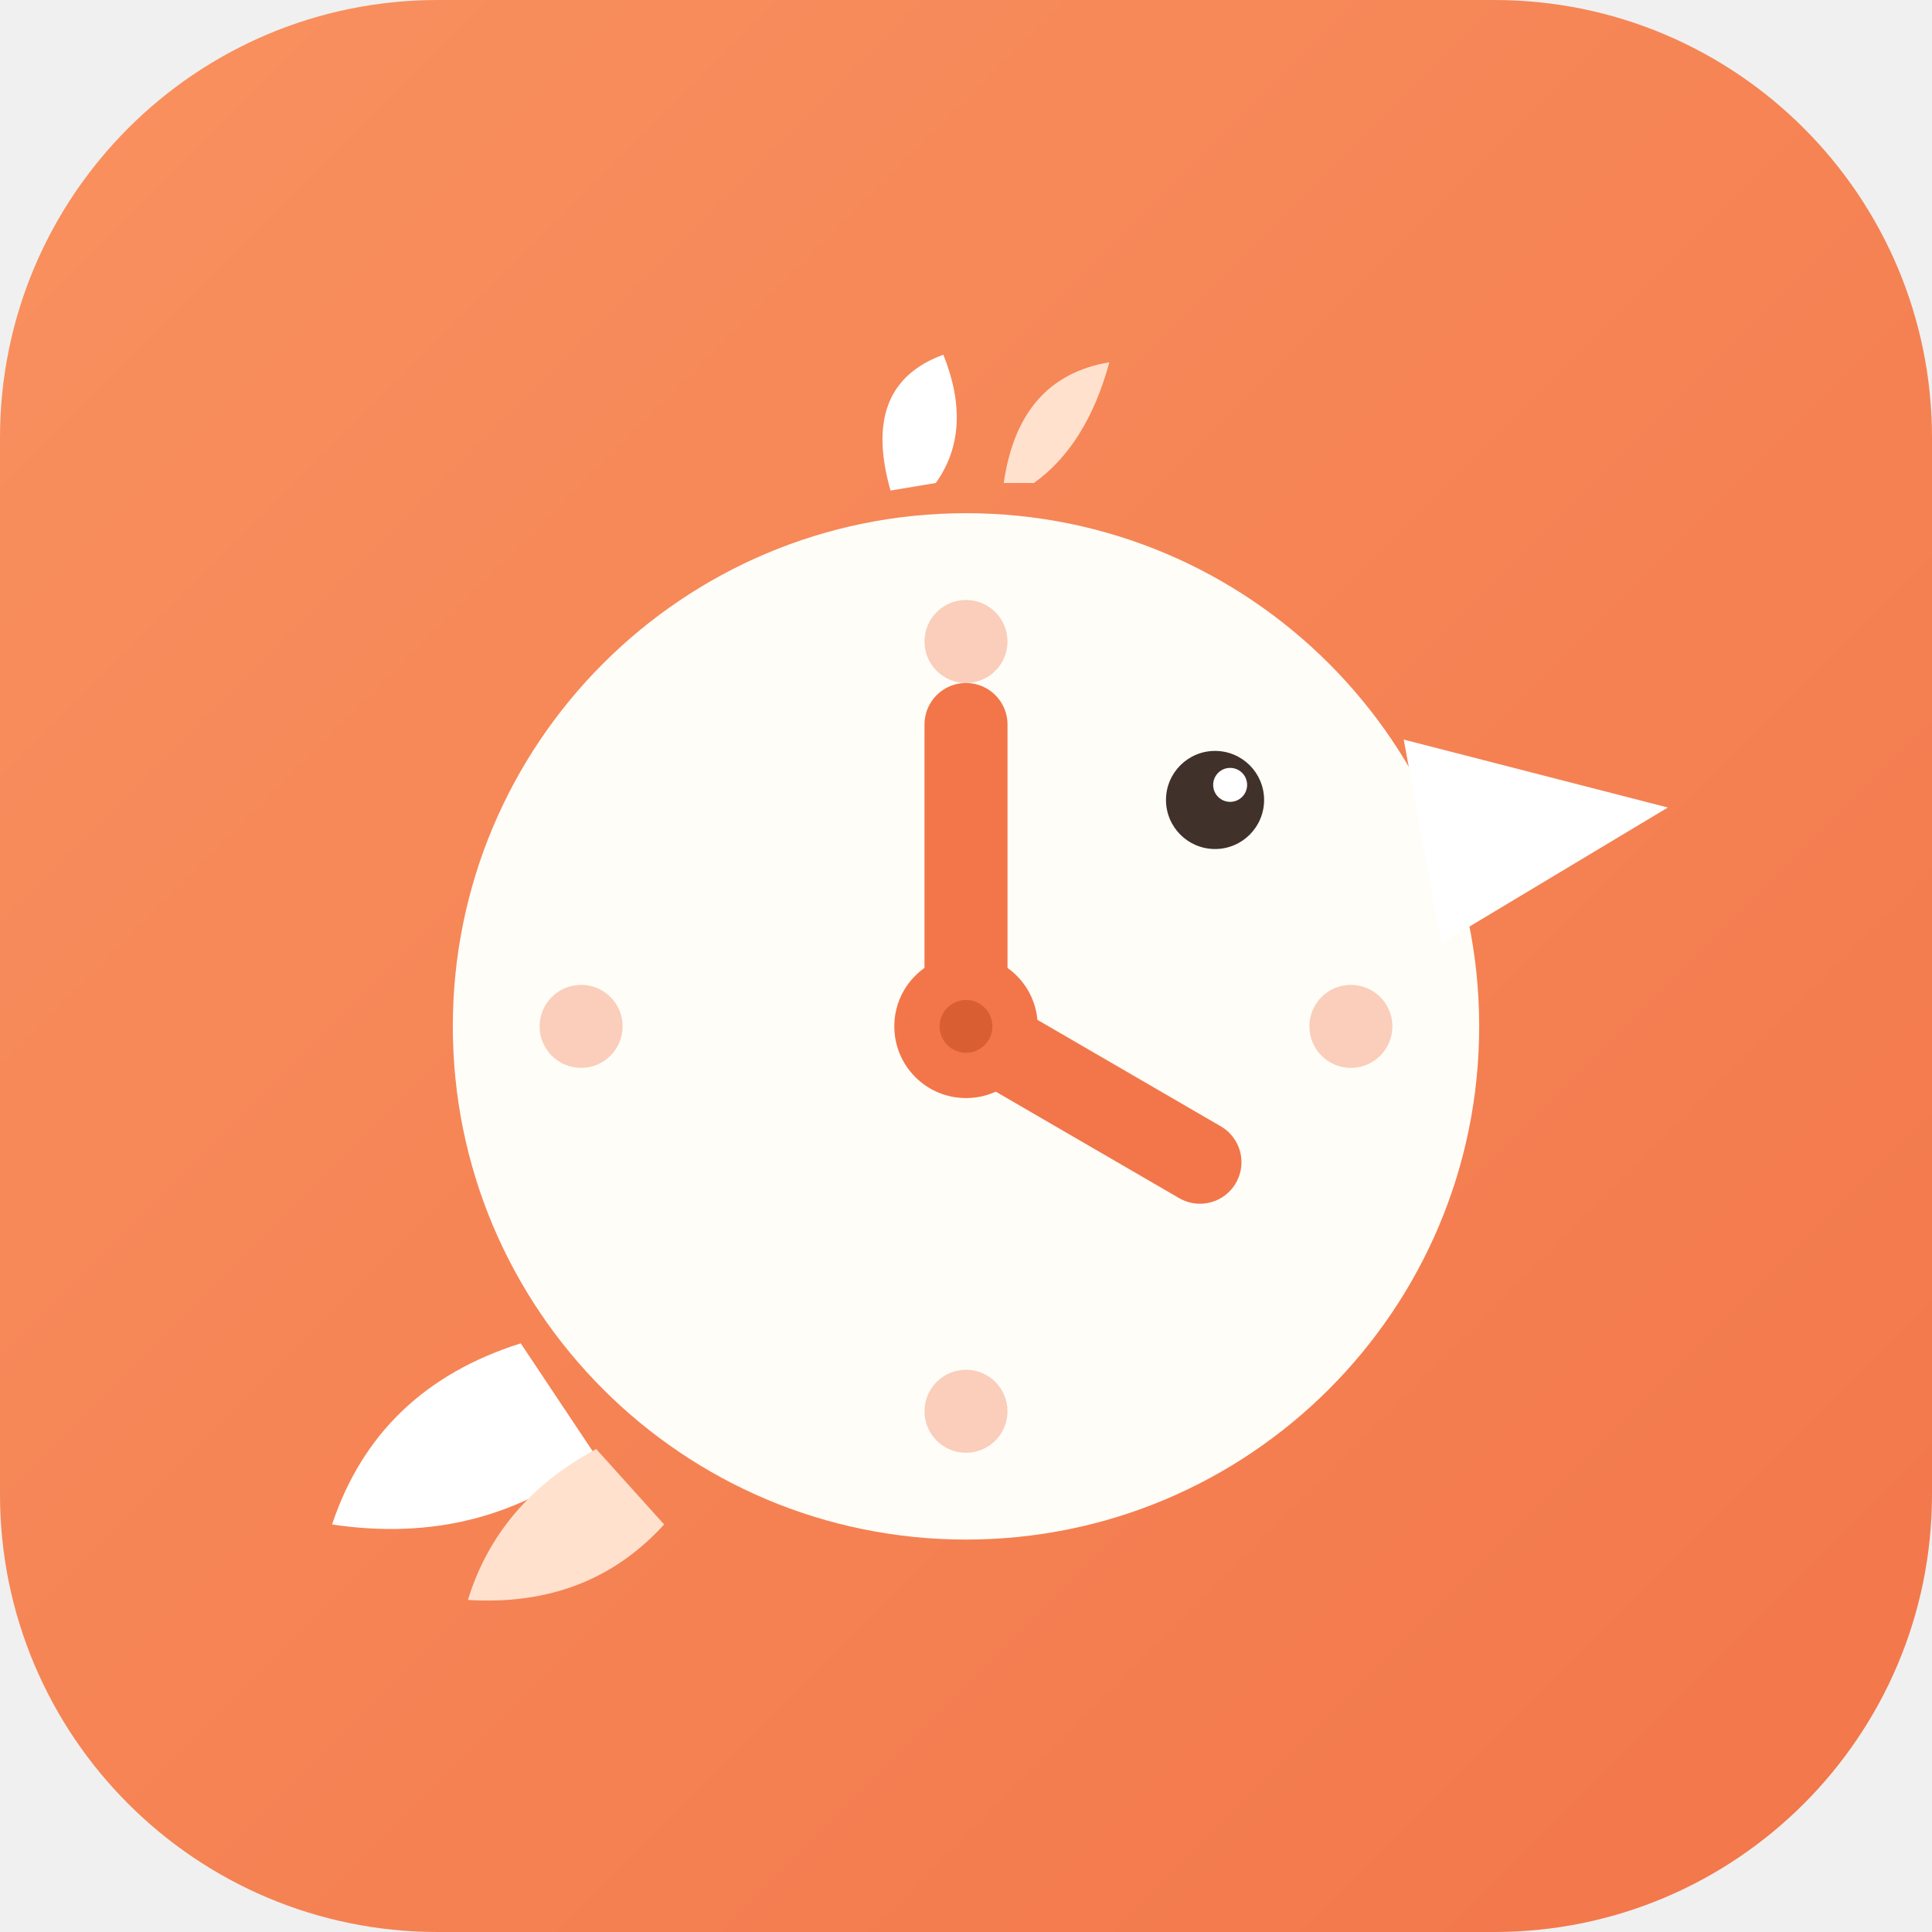
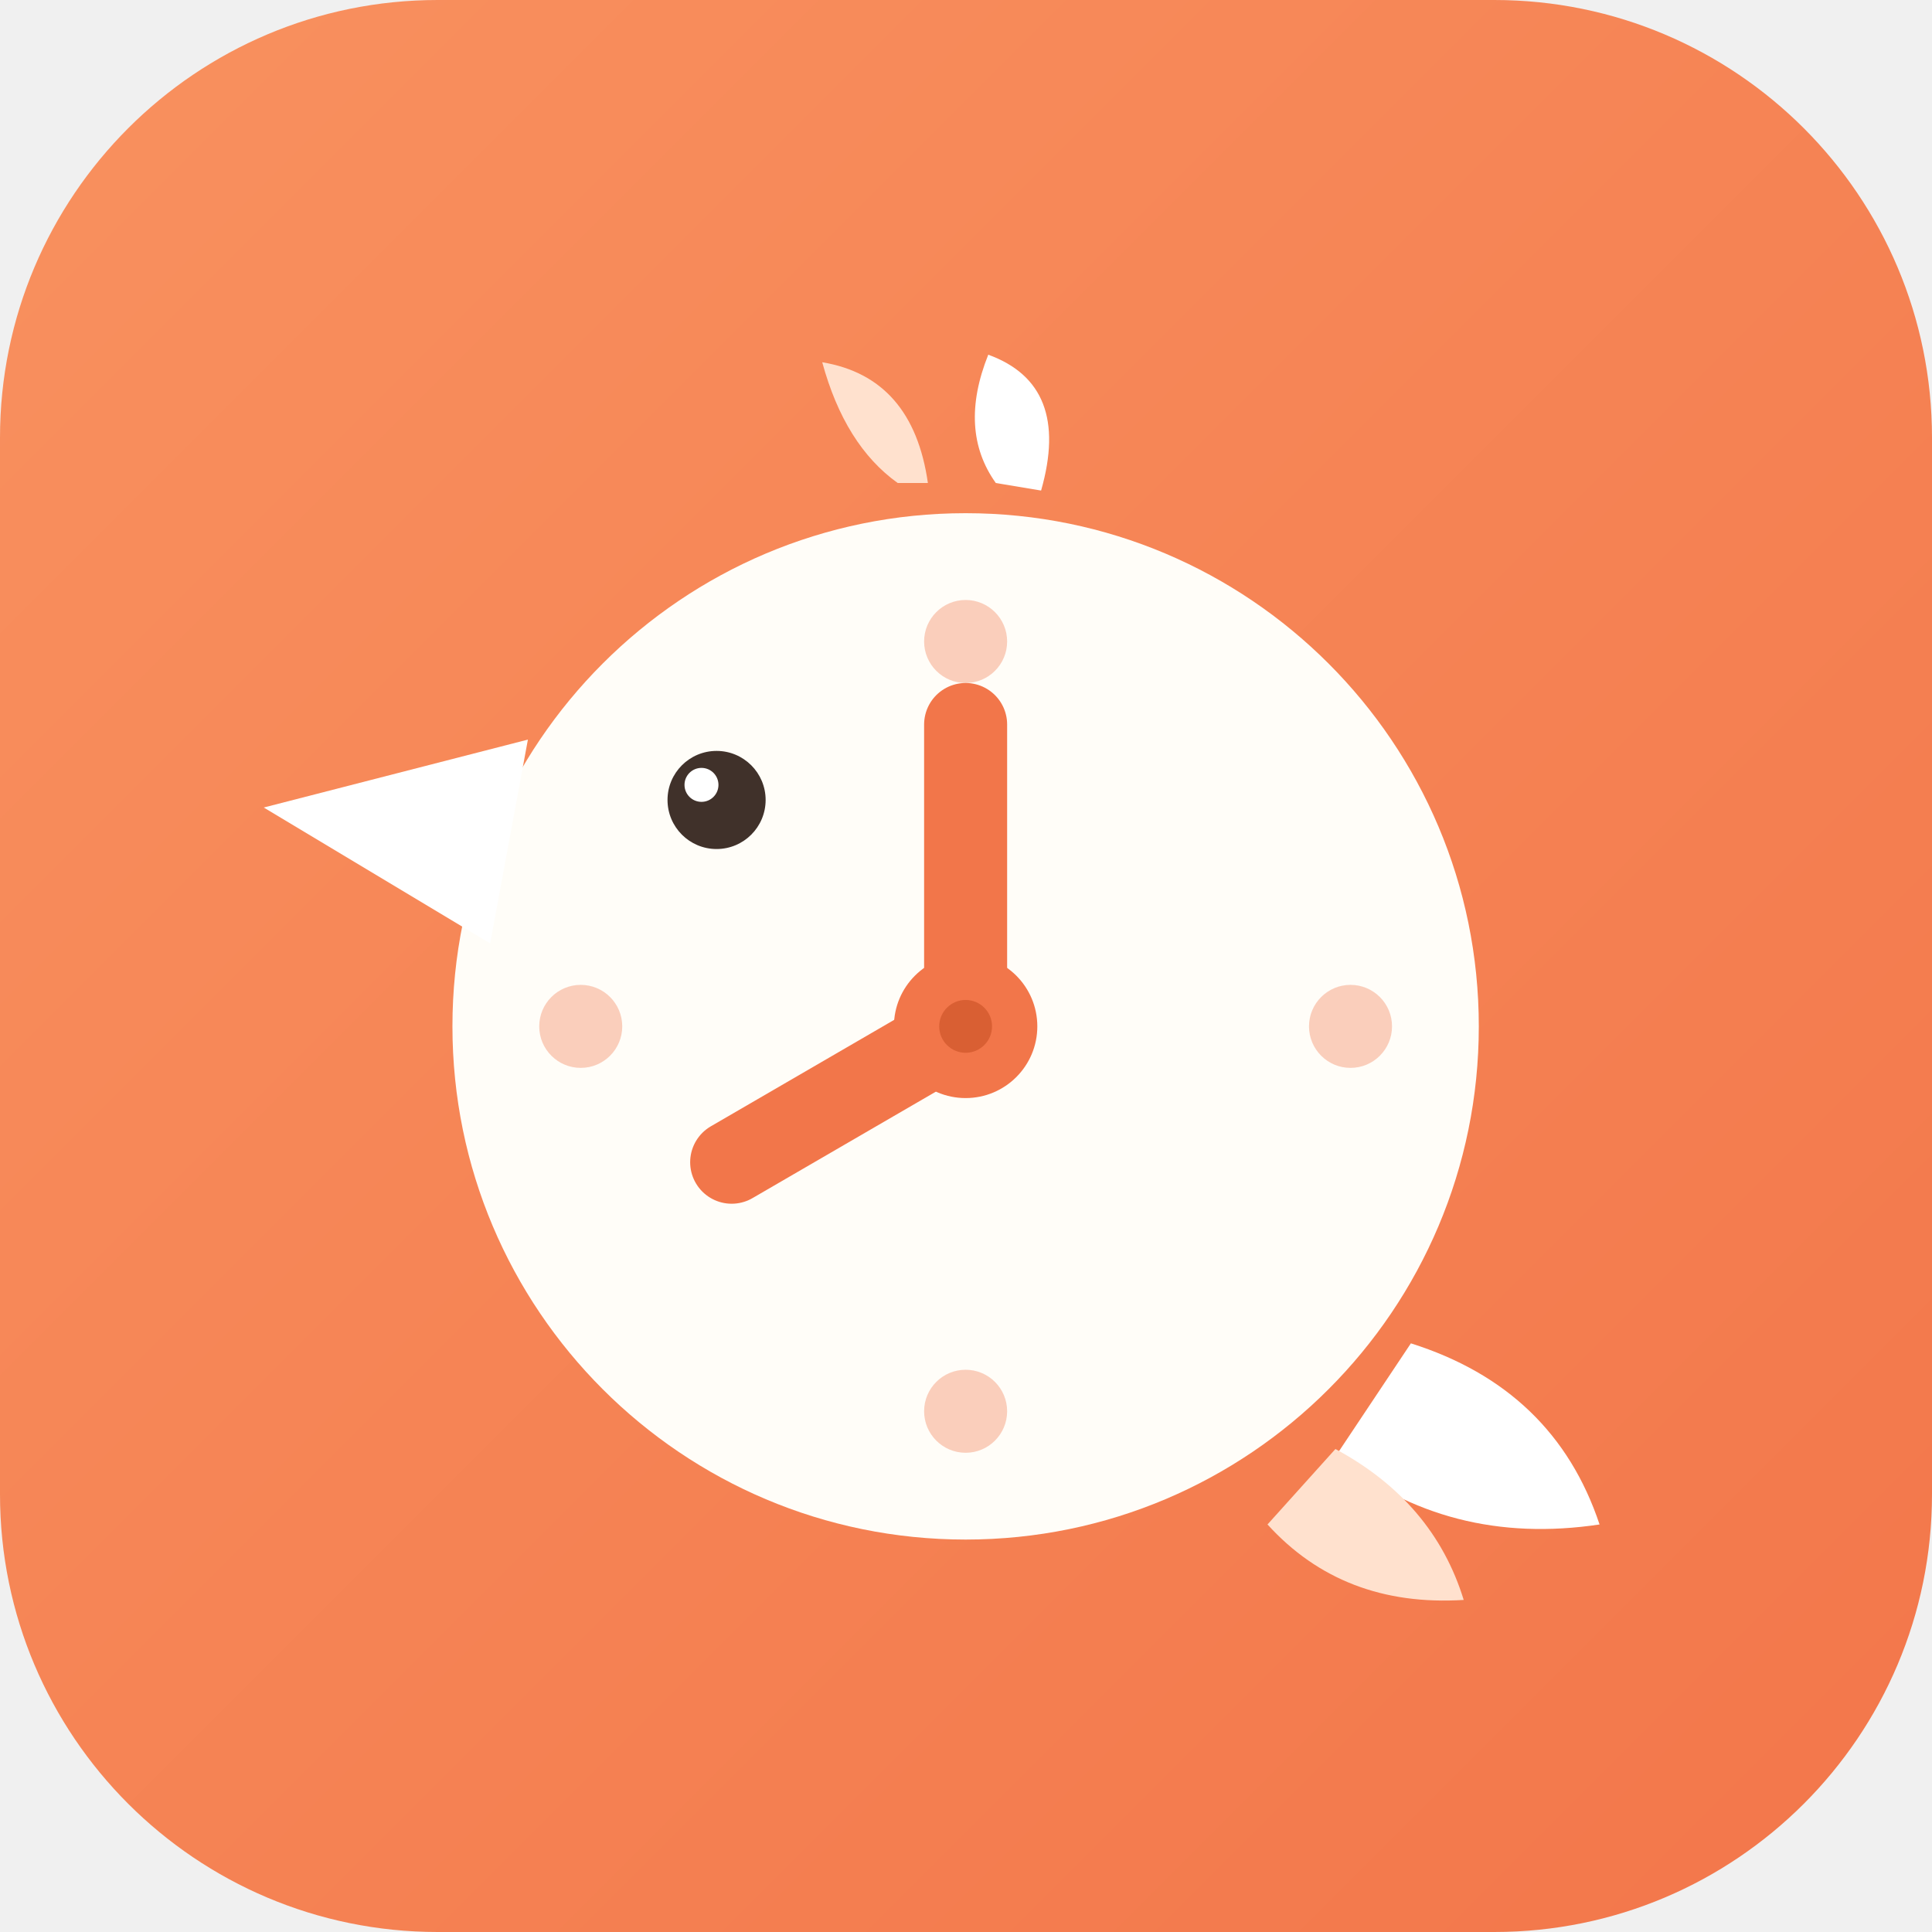
<svg xmlns="http://www.w3.org/2000/svg" viewBox="0 0 512 512">
  <defs>
    <linearGradient id="bg" x1="0" y1="0" x2="1" y2="1">
      <stop offset="0" stop-color="#F9915F" />
      <stop offset="1" stop-color="#F2764A" />
    </linearGradient>
  </defs>
  <rect width="512" height="512" rx="116" fill="url(#bg)" />
-   <circle cx="256" cy="272" r="136" fill="#FFFDF8" />
-   <path d="M138 356 Q100 368 88 404 Q128 410 158 386 Z" fill="#FFFFFF" />
-   <path d="M158 384 Q132 398 124 424 Q156 426 176 404 Z" fill="#FFE1CE" />
-   <path d="M372 196 L442 214 L382 250 Z" fill="#FFFFFF" />
-   <path d="M236 130 Q228 102 250 94 Q258 114 248 128 Z" fill="#FFFFFF" />
-   <path d="M266 128 Q270 100 294 96 Q288 118 274 128 Z" fill="#FFE1CE" />
-   <path d="M256 272 L256 192" stroke="#F2764A" stroke-width="22" stroke-linecap="round" />
-   <path d="M256 272 L318 308" stroke="#F2764A" stroke-width="22" stroke-linecap="round" />
-   <circle cx="256" cy="272" r="19" fill="#F2764A" />
-   <circle cx="256" cy="272" r="7" fill="#D95F33" />
-   <circle cx="256" cy="170" r="11" fill="#F2764A" opacity=".35" />
-   <circle cx="358" cy="272" r="11" fill="#F2764A" opacity=".35" />
-   <circle cx="256" cy="374" r="11" fill="#F2764A" opacity=".35" />
-   <circle cx="154" cy="272" r="11" fill="#F2764A" opacity=".35" />
-   <circle cx="322" cy="212" r="13" fill="#40312A" />
-   <circle cx="326" cy="208" r="4.5" fill="#FFFFFF" />
+   <circle cx="255.9" cy="272" r="136" fill="#FFFDF8" />
+   <path d="M 373.9 356 Q 411.9 368 423.9 404 Q 383.9 410 353.9 386 Z" fill="#FFFFFF" />
+   <path d="M 353.9 384 Q 379.9 398 387.9 424 Q 355.9 426 335.9 404 Z" fill="#FFE1CE" />
+   <path d="M 139.9 196 L 69.9 214 L 129.9 250 Z" fill="#FFFFFF" />
+   <path d="M 275.9 130 Q 283.9 102 261.9 94 Q 253.9 114 263.9 128 Z" fill="#FFFFFF" />
+   <path d="M 245.9 128 Q 241.9 100 217.9 96 Q 223.9 118 237.9 128 Z" fill="#FFE1CE" />
+   <path d="M 255.9 272 L 255.9 192" stroke="#F2764A" stroke-width="22" stroke-linecap="round" />
+   <path d="M 255.9 272 L 193.9 308" stroke="#F2764A" stroke-width="22" stroke-linecap="round" />
+   <circle cx="255.9" cy="272" r="19" fill="#F2764A" />
+   <circle cx="255.9" cy="272" r="7" fill="#D95F33" />
+   <circle cx="255.9" cy="170" r="11" fill="#F2764A" opacity=".35" />
+   <circle cx="153.9" cy="272" r="11" fill="#F2764A" opacity=".35" />
+   <circle cx="255.9" cy="374" r="11" fill="#F2764A" opacity=".35" />
+   <circle cx="357.9" cy="272" r="11" fill="#F2764A" opacity=".35" />
+   <circle cx="189.9" cy="212" r="13" fill="#40312A" />
+   <circle cx="185.9" cy="208" r="4.5" fill="#FFFFFF" />
</svg>
